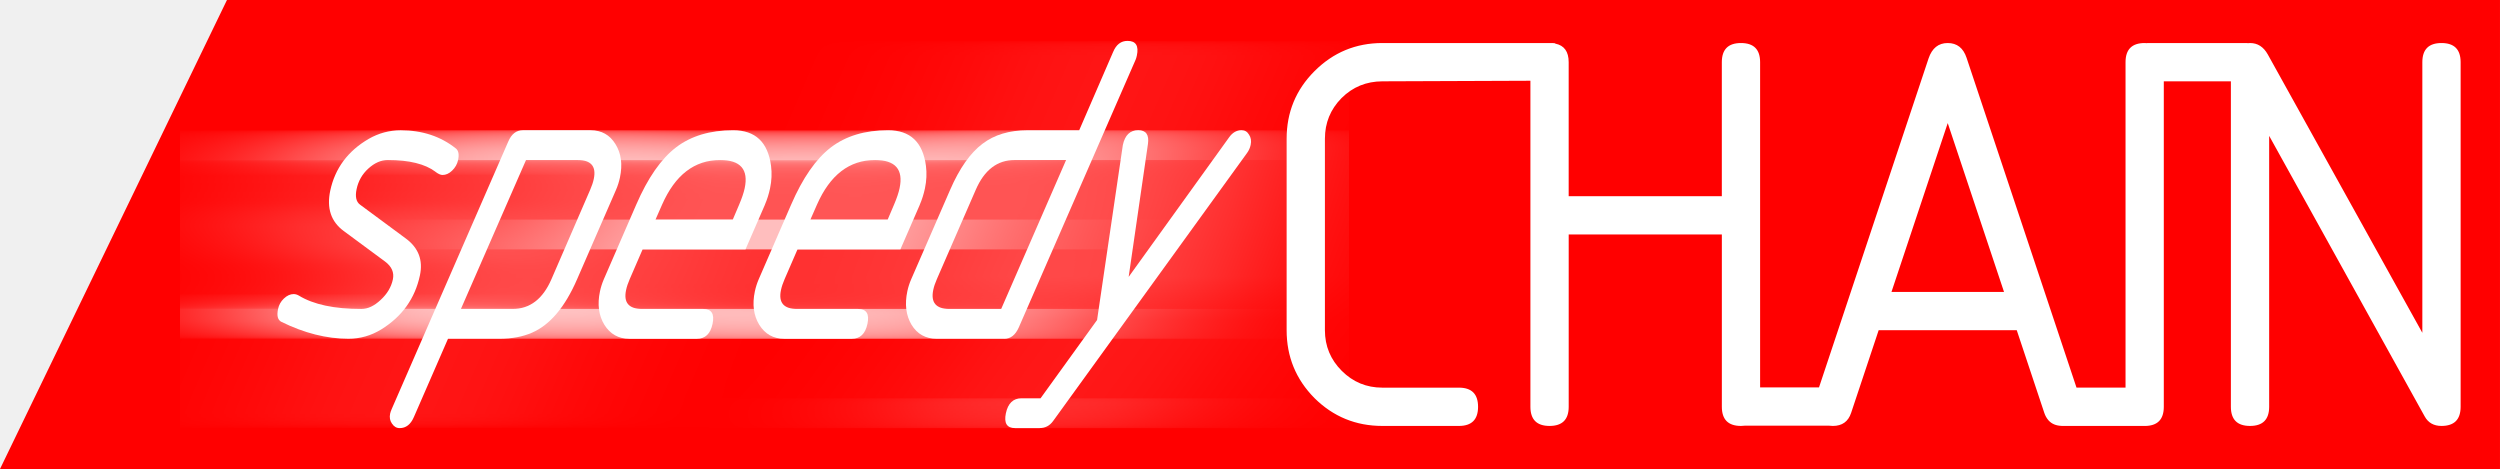
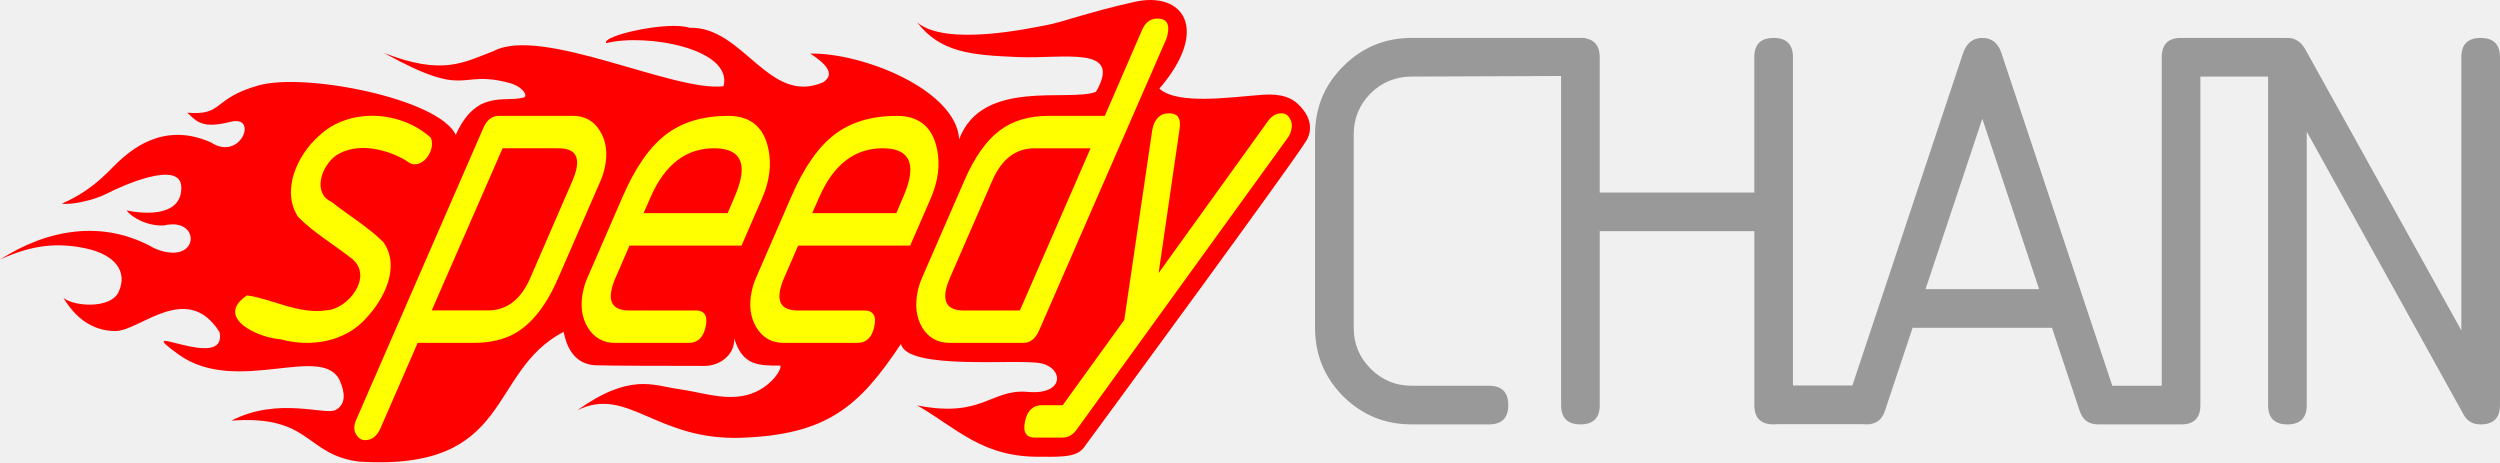
- <svg xmlns="http://www.w3.org/2000/svg" width="100.294mm" height="18.814mm" viewBox="0 0 100.294 18.814" version="1.1" id="svg8">
+ <svg xmlns="http://www.w3.org/2000/svg" width="99.368mm" height="18.375mm" viewBox="0 0 99.368 18.375" version="1.1" id="svg8">
  <defs id="defs2">
-     <filter style="color-interpolation-filters:sRGB" id="filter9887">
+     <filter style="color-interpolation-filters:sRGB" id="filter9887" x="-2" width="2.5" y="0" height="1">
      <feColorMatrix in="SourceGraphic" values="1 0 0 0 0 0 1 0 0 0 0 0 1 0 0 -0.212 -0.715 -0.072 1 0 " result="colormatrix" id="feColorMatrix9877" />
-       <feComposite in="SourceGraphic" in2="colormatrix" operator="arithmetic" k2="1" k3="0" k4="0" result="composite" id="feComposite9879" k1="0" />
-       <feGaussianBlur stdDeviation="5 0.01" result="blur1" id="feGaussianBlur9881" />
-       <feGaussianBlur in="composite" stdDeviation="0.01 0.01" result="blur2" id="feGaussianBlur9883" />
-       <feBlend in="blur2" in2="blur1" mode="multiply" result="blend" id="feBlend9885" />
+       <feComposite in="SourceGraphic" in2="colormatrix" operator="xor" result="composite" id="feComposite9879" />
+       <feGaussianBlur stdDeviation="4 0.3" result="blur1" id="feGaussianBlur9881" />
+       <feGaussianBlur in="composite" stdDeviation="6 0.2" result="blur2" id="feGaussianBlur9883" />
+       <feBlend in="blur2" in2="blur1" mode="darken" result="blend" id="feBlend9885" />
    </filter>
+     <linearGradient gradientTransform="translate(311.3881,661.3698)" id="SVGID_1_" gradientUnits="userSpaceOnUse" x1="324.469" y1="11.248" x2="255.706" y2="103.22">
+       <stop offset="0" style="stop-color:#FFFFFF" id="stop1443" />
+       <stop offset="0.483" style="stop-color:#FFF200" id="stop1445" />
+       <stop offset="1" style="stop-color:#ED1C24" id="stop1447" />
+     </linearGradient>
+     <linearGradient gradientTransform="translate(311.3881,661.3698)" id="SVGID_2_" gradientUnits="userSpaceOnUse" x1="398.122" y1="50.903" x2="289.968" y2="168.377">
+       <stop offset="0" style="stop-color:#FFFFFF" id="stop1464" />
+       <stop offset="0.483" style="stop-color:#FFF200" id="stop1466" />
+       <stop offset="1" style="stop-color:#ED1C24" id="stop1468" />
+     </linearGradient>
+     <linearGradient gradientTransform="translate(311.3881,661.3698)" id="SVGID_3_" gradientUnits="userSpaceOnUse" x1="328.175" y1="160.161" x2="240.974" y2="195.192">
+       <stop offset="0" style="stop-color:#FFFFFF" id="stop1473" />
+       <stop offset="0.483" style="stop-color:#FFF200" id="stop1475" />
+       <stop offset="1" style="stop-color:#ED1C24" id="stop1477" />
+     </linearGradient>
+     <linearGradient gradientTransform="translate(311.3881,661.3698)" id="SVGID_4_" gradientUnits="userSpaceOnUse" x1="317.956" y1="70.478" x2="159.053" y2="177.971">
+       <stop offset="0" style="stop-color:#FFFFFF" id="stop1482" />
+       <stop offset="0.483" style="stop-color:#FFF200" id="stop1484" />
+       <stop offset="1" style="stop-color:#ED1C24" id="stop1486" />
+     </linearGradient>
+     <linearGradient gradientTransform="translate(311.3881,661.3698)" id="SVGID_5_" gradientUnits="userSpaceOnUse" x1="164.726" y1="64.575" x2="78.827" y2="119.157">
+       <stop offset="0" style="stop-color:#FFFFFF" id="stop1491" />
+       <stop offset="0.483" style="stop-color:#FFF200" id="stop1493" />
+       <stop offset="1" style="stop-color:#ED1C24" id="stop1495" />
+     </linearGradient>
+     <linearGradient gradientTransform="translate(311.3881,661.3698)" id="SVGID_6_" gradientUnits="userSpaceOnUse" x1="286.484" y1="104.017" x2="75.407" y2="278.981">
+       <stop offset="0" style="stop-color:#FFFFFF" id="stop1500" />
+       <stop offset="0.483" style="stop-color:#FFF200" id="stop1502" />
+       <stop offset="1" style="stop-color:#ED1C24" id="stop1504" />
+     </linearGradient>
+     <linearGradient gradientTransform="translate(311.3881,661.3698)" id="SVGID_7_" gradientUnits="userSpaceOnUse" x1="374.799" y1="2.206" x2="309.329" y2="89.773">
+       <stop offset="0" style="stop-color:#FFFFFF" id="stop1509" />
+       <stop offset="0.483" style="stop-color:#FFF200" id="stop1511" />
+       <stop offset="1" style="stop-color:#ED1C24" id="stop1513" />
+     </linearGradient>
+     <linearGradient gradientTransform="matrix(-1.600271,1.155109,-1.126126,-1.641458,843.1095,256.6472)" y2="103.22" x2="255.706" y1="11.248" x1="324.469" gradientUnits="userSpaceOnUse" id="SVGID_1_-3">
+       <stop id="stop1443-5" style="stop-color:#FFFFFF" offset="0" />
+       <stop id="stop1445-4" style="stop-color:#FFF200" offset="0.483" />
+       <stop id="stop1447-1" style="stop-color:#ED1C24" offset="1" />
+     </linearGradient>
+     <linearGradient gradientTransform="matrix(0.2645833,-1.9790597e-8,-3.2003424e-8,0.2645834,1.865077e-5,-3.3142375e-5)" y2="168.377" x2="289.968" y1="50.903" x1="398.122" gradientUnits="userSpaceOnUse" id="SVGID_2_-9">
+       <stop id="stop1464-4" style="stop-color:#FFFFFF" offset="0" />
+       <stop id="stop1466-9" style="stop-color:#FFF200" offset="0.483" />
+       <stop id="stop1468-9" style="stop-color:#ED1C24" offset="1" />
+     </linearGradient>
+     <linearGradient gradientTransform="matrix(0.2645833,-1.9790597e-8,-3.2003424e-8,0.2645834,1.865077e-5,-3.3142375e-5)" y2="195.192" x2="240.974" y1="160.161" x1="328.175" gradientUnits="userSpaceOnUse" id="SVGID_3_-7">
+       <stop id="stop1473-4" style="stop-color:#FFFFFF" offset="0" />
+       <stop id="stop1475-5" style="stop-color:#FFF200" offset="0.483" />
+       <stop id="stop1477-4" style="stop-color:#ED1C24" offset="1" />
+     </linearGradient>
+     <linearGradient gradientTransform="matrix(0.2645833,-1.9790597e-8,-3.2003424e-8,0.2645834,1.865077e-5,-3.3142375e-5)" y2="177.971" x2="159.053" y1="70.478" x1="317.956" gradientUnits="userSpaceOnUse" id="SVGID_4_-5">
+       <stop id="stop1482-4" style="stop-color:#FFFFFF" offset="0" />
+       <stop id="stop1484-6" style="stop-color:#FFF200" offset="0.483" />
+       <stop id="stop1486-4" style="stop-color:#ED1C24" offset="1" />
+     </linearGradient>
+     <linearGradient gradientTransform="matrix(0.2645833,-1.9790597e-8,-3.2003424e-8,0.2645834,1.865077e-5,-3.3142375e-5)" y2="119.157" x2="78.827" y1="64.575" x1="164.726" gradientUnits="userSpaceOnUse" id="SVGID_5_-7">
+       <stop id="stop1491-0" style="stop-color:#FFFFFF" offset="0" />
+       <stop id="stop1493-7" style="stop-color:#FFF200" offset="0.483" />
+       <stop id="stop1495-0" style="stop-color:#ED1C24" offset="1" />
+     </linearGradient>
+     <linearGradient gradientTransform="matrix(0.2645833,-1.9790597e-8,-3.2003424e-8,0.2645834,1.865077e-5,-3.3142375e-5)" y2="278.981" x2="75.407" y1="104.017" x1="286.484" gradientUnits="userSpaceOnUse" id="SVGID_6_-8">
+       <stop id="stop1500-5" style="stop-color:#FFFFFF" offset="0" />
+       <stop id="stop1502-0" style="stop-color:#FFF200" offset="0.483" />
+       <stop id="stop1504-7" style="stop-color:#ED1C24" offset="1" />
+     </linearGradient>
+     <linearGradient gradientTransform="matrix(0.2645833,-1.9790597e-8,-3.2003424e-8,0.2645834,1.865077e-5,-3.3142375e-5)" y2="89.773" x2="309.329" y1="2.206" x1="374.799" gradientUnits="userSpaceOnUse" id="SVGID_7_-0">
+       <stop id="stop1509-7" style="stop-color:#FFFFFF" offset="0" />
+       <stop id="stop1511-1" style="stop-color:#FFF200" offset="0.483" />
+       <stop id="stop1513-8" style="stop-color:#ED1C24" offset="1" />
+     </linearGradient>
+     <linearGradient y2="168.377" x2="289.968" y1="50.903" x1="398.122" gradientUnits="userSpaceOnUse" id="linearGradient1737">
+       <stop id="stop1731" style="stop-color:#FFFFFF" offset="0" />
+       <stop id="stop1733" style="stop-color:#FFF200" offset="0.483" />
+       <stop id="stop1735" style="stop-color:#ED1C24" offset="1" />
+     </linearGradient>
+     <linearGradient y2="195.192" x2="240.974" y1="160.161" x1="328.175" gradientUnits="userSpaceOnUse" id="linearGradient1746">
+       <stop id="stop1740" style="stop-color:#FFFFFF" offset="0" />
+       <stop id="stop1742" style="stop-color:#FFF200" offset="0.483" />
+       <stop id="stop1744" style="stop-color:#ED1C24" offset="1" />
+     </linearGradient>
+     <linearGradient y2="177.971" x2="159.053" y1="70.478" x1="317.956" gradientUnits="userSpaceOnUse" id="linearGradient1755">
+       <stop id="stop1749" style="stop-color:#FFFFFF" offset="0" />
+       <stop id="stop1751" style="stop-color:#FFF200" offset="0.483" />
+       <stop id="stop1753" style="stop-color:#ED1C24" offset="1" />
+     </linearGradient>
+     <linearGradient y2="119.157" x2="78.827" y1="64.575" x1="164.726" gradientUnits="userSpaceOnUse" id="linearGradient1764">
+       <stop id="stop1758" style="stop-color:#FFFFFF" offset="0" />
+       <stop id="stop1760" style="stop-color:#FFF200" offset="0.483" />
+       <stop id="stop1762" style="stop-color:#ED1C24" offset="1" />
+     </linearGradient>
+     <linearGradient y2="278.981" x2="75.407" y1="104.017" x1="286.484" gradientUnits="userSpaceOnUse" id="linearGradient1773">
+       <stop id="stop1767" style="stop-color:#FFFFFF" offset="0" />
+       <stop id="stop1769" style="stop-color:#FFF200" offset="0.483" />
+       <stop id="stop1771" style="stop-color:#ED1C24" offset="1" />
+     </linearGradient>
+     <linearGradient y2="89.773" x2="309.329" y1="2.206" x1="374.799" gradientUnits="userSpaceOnUse" id="linearGradient1782">
+       <stop id="stop1776" style="stop-color:#FFFFFF" offset="0" />
+       <stop id="stop1778" style="stop-color:#FFF200" offset="0.483" />
+       <stop id="stop1780" style="stop-color:#ED1C24" offset="1" />
+     </linearGradient>
  </defs>
-   <g id="layer1" transform="translate(-22.78156,-77.38546)">
-     <g id="g9912">
-       <path transform="scale(0.2645833)" id="rect825" d="M 120.518,292.48 86.104,363.59 H 465.166 v -71.109 z" style="opacity:1;fill:#ff0000;fill-opacity:1;stroke:none;stroke-width:0.978;stroke-linejoin:round;stroke-miterlimit:4;stroke-dasharray:none;stroke-dashoffset:0;stroke-opacity:1" />
-       <g transform="matrix(1,0,0,0.9476928,-11.1125,4.539993)" style="stroke-width:1.027;filter:url(#filter9887)" id="g9776">
-         <path id="path849" style="font-style:italic;font-variant:normal;font-weight:normal;font-stretch:normal;font-size:17.405px;line-height:1.25;font-family:ISOCTEUR;-inkscape-font-specification:'ISOCTEUR, Italic';font-variant-ligatures:normal;font-variant-caps:normal;font-variant-numeric:normal;font-feature-settings:normal;text-align:start;letter-spacing:0px;word-spacing:0px;writing-mode:lr-tb;text-anchor:start;fill:#ffffff;fill-opacity:1;stroke:none;stroke-width:0.967" d="m 51.364,84.137 q -0.626,-0.497 -1.911,-0.497 -0.408,0 -0.784,0.363 -0.366,0.353 -0.469,0.869 -0.096,0.478 0.14,0.659 l 1.837,1.433 q 0.758,0.592 0.564,1.557 -0.295,1.471 -1.557,2.293 -0.608,0.392 -1.311,0.392 -1.315,0 -2.691,-0.716 -0.219,-0.115 -0.133,-0.545 0.052,-0.258 0.232,-0.439 0.19,-0.191 0.394,-0.191 0.106,0 0.213,0.067 0.877,0.564 2.503,0.564 0.386,0 0.772,-0.382 0.394,-0.382 0.492,-0.869 0.088,-0.439 -0.31,-0.755 l -1.667,-1.299 q -0.758,-0.592 -0.536,-1.7 0.286,-1.423 1.545,-2.197 0.602,-0.363 1.282,-0.363 1.3,0 2.218,0.774 0.155,0.134 0.084,0.487 -0.052,0.258 -0.241,0.449 -0.18,0.182 -0.384,0.182 -0.113,0 -0.283,-0.134 z" />
-         <path id="path851" style="font-style:italic;font-variant:normal;font-weight:normal;font-stretch:normal;font-size:17.405px;line-height:1.25;font-family:ISOCTEUR;-inkscape-font-specification:'ISOCTEUR, Italic';font-variant-ligatures:normal;font-variant-caps:normal;font-variant-numeric:normal;font-feature-settings:normal;text-align:start;letter-spacing:0px;word-spacing:0px;writing-mode:lr-tb;text-anchor:start;fill:#ffffff;fill-opacity:1;stroke:none;stroke-width:0.967" d="m 54.285,82.857 q 0.194,-0.478 0.58,-0.478 h 2.722 q 0.658,0 1,0.592 0.344,0.583 0.177,1.414 -0.054,0.267 -0.156,0.516 l -1.561,3.783 q -0.725,1.767 -1.808,2.264 -0.558,0.258 -1.307,0.258 H 51.867 l -1.369,3.315 q -0.192,0.468 -0.57,0.468 -0.189,0 -0.309,-0.191 -0.122,-0.182 -0.074,-0.42 0.017,-0.086 0.061,-0.191 z m 0.712,0.783 -2.612,6.305 h 2.071 q 1.043,0 1.561,-1.261 l 1.553,-3.783 q 0.103,-0.248 0.145,-0.459 0.161,-0.802 -0.648,-0.802 z" />
-         <path id="path853" style="font-style:italic;font-variant:normal;font-weight:normal;font-stretch:normal;font-size:17.405px;line-height:1.25;font-family:ISOCTEUR;-inkscape-font-specification:'ISOCTEUR, Italic';font-variant-ligatures:normal;font-variant-caps:normal;font-variant-numeric:normal;font-feature-settings:normal;text-align:start;letter-spacing:0px;word-spacing:0px;writing-mode:lr-tb;text-anchor:start;fill:#ffffff;fill-opacity:1;stroke:none;stroke-width:0.967" d="m 63.546,85.531 q 0.166,-0.411 0.223,-0.697 0.24,-1.194 -0.985,-1.194 -1.542,0 -2.33,1.892 l -0.263,0.631 h 3.1 z m 1.036,0 -0.78,1.892 h -4.128 l -0.518,1.261 q -0.103,0.248 -0.145,0.459 -0.161,0.802 0.648,0.802 h 2.449 q 0.499,0 0.372,0.631 -0.127,0.631 -0.626,0.631 h -2.714 q -0.65,0 -1,-0.592 -0.342,-0.592 -0.177,-1.414 0.054,-0.267 0.156,-0.516 l 1.298,-3.153 q 0.697,-1.7 1.598,-2.427 0.902,-0.726 2.293,-0.726 1.331,0 1.519,1.509 0.057,0.468 -0.041,0.955 -0.073,0.363 -0.206,0.688 z" />
-         <path id="path855" style="font-style:italic;font-variant:normal;font-weight:normal;font-stretch:normal;font-size:17.405px;line-height:1.25;font-family:ISOCTEUR;-inkscape-font-specification:'ISOCTEUR, Italic';font-variant-ligatures:normal;font-variant-caps:normal;font-variant-numeric:normal;font-feature-settings:normal;text-align:start;letter-spacing:0px;word-spacing:0px;writing-mode:lr-tb;text-anchor:start;fill:#ffffff;fill-opacity:1;stroke:none;stroke-width:0.967" d="m 69.76,85.531 q 0.166,-0.411 0.223,-0.697 0.24,-1.194 -0.985,-1.194 -1.542,0 -2.33,1.892 l -0.263,0.631 h 3.1 z m 1.036,0 -0.78,1.892 h -4.128 l -0.518,1.261 q -0.103,0.248 -0.145,0.459 -0.161,0.802 0.648,0.802 h 2.449 q 0.499,0 0.372,0.631 -0.127,0.631 -0.626,0.631 h -2.714 q -0.65,0 -1,-0.592 -0.342,-0.592 -0.177,-1.414 0.054,-0.267 0.156,-0.516 l 1.298,-3.153 q 0.697,-1.7 1.598,-2.427 0.902,-0.726 2.293,-0.726 1.331,0 1.519,1.509 0.057,0.468 -0.041,0.955 -0.073,0.363 -0.206,0.688 z" />
-         <path id="path857" style="font-style:italic;font-variant:normal;font-weight:normal;font-stretch:normal;font-size:17.405px;line-height:1.25;font-family:ISOCTEUR;-inkscape-font-specification:'ISOCTEUR, Italic';font-variant-ligatures:normal;font-variant-caps:normal;font-variant-numeric:normal;font-feature-settings:normal;text-align:start;letter-spacing:0px;word-spacing:0px;writing-mode:lr-tb;text-anchor:start;fill:#ffffff;fill-opacity:1;stroke:none;stroke-width:0.967" d="m 74.185,91.206 h -2.714 q -0.665,0 -1.008,-0.592 -0.335,-0.592 -0.168,-1.423 0.052,-0.258 0.155,-0.506 l 1.561,-3.783 q 0.562,-1.366 1.298,-1.949 0.712,-0.573 1.809,-0.573 h 2.071 l 1.361,-3.315 q 0.185,-0.468 0.578,-0.468 0.499,0 0.374,0.621 -0.023,0.115 -0.052,0.182 l -4.686,11.33 q -0.202,0.478 -0.58,0.478 z m 0.415,-7.566 q -1.043,0 -1.561,1.261 l -1.561,3.783 q -0.103,0.248 -0.143,0.449 -0.163,0.812 0.653,0.812 h 2.071 l 2.604,-6.305 z" />
-         <path id="path859" style="font-style:italic;font-variant:normal;font-weight:normal;font-stretch:normal;font-size:17.405px;line-height:1.25;font-family:ISOCTEUR;-inkscape-font-specification:'ISOCTEUR, Italic';font-variant-ligatures:normal;font-variant-caps:normal;font-variant-numeric:normal;font-feature-settings:normal;text-align:start;letter-spacing:0px;word-spacing:0px;writing-mode:lr-tb;text-anchor:start;fill:#ffffff;fill-opacity:1;stroke:none;stroke-width:0.967" d="m 75.603,94.989 h -0.983 q -0.499,0 -0.372,-0.631 0.127,-0.631 0.626,-0.631 h 0.764 l 2.268,-3.315 1.033,-7.404 q 0.127,-0.631 0.618,-0.631 0.469,0 0.39,0.583 l -0.774,5.627 4.028,-5.904 q 0.205,-0.306 0.5,-0.306 0.197,0 0.302,0.191 0.115,0.182 0.065,0.43 -0.038,0.191 -0.145,0.344 l -7.782,11.349 q -0.203,0.296 -0.536,0.296 z" />
+   <g id="layer2" style="display:inline" transform="translate(-6.432425,-0.2195604)">
+     <g id="g5655" transform="translate(0,0.00445675)">
+       <path id="path983-9" d="m 48.018,1.215 c -0.683,0.126 -3.982,0.855 -5.132,-0.11 0.934,1.202 2.147,1.298 3.988,1.378 1.841,0.079 4.201,-0.483 3.12,1.382 C 48.933,4.284 45.463,3.314 44.557,5.75 44.435,3.787 40.72,2.304 38.636,2.345 39.737,3.044 39.337,3.347 39.161,3.482 36.99,4.429 35.987,1.257 33.84,1.319 32.999,1.036 30.332,1.631 30.529,1.93 c 1.58,-0.399 5.04,0.215 4.664,1.712 -1.976,0.242 -7.213,-2.4 -9.128,-1.403 -1.22,0.467 -2.042,0.986 -4.369,0.081 3.412,1.888 2.899,0.634 4.982,1.192 0.56,0.15 0.788,0.565 0.532,0.585 -0.719,0.197 -1.845,-0.338 -2.663,1.479 C 23.884,4.141 18.564,3.086 16.707,3.61 14.851,4.133 15.333,4.818 13.878,4.694 14.265,5.065 14.485,5.336 15.602,5.056 16.719,4.775 16,6.649 14.818,5.877 12.849,4.99 11.524,6.32 11.212,6.575 10.9,6.829 10.237,7.733 8.894,8.306 9.176,8.374 10.126,8.196 10.671,7.914 11.216,7.632 13.613,6.532 13.639,7.653 13.665,8.774 12.321,8.758 11.466,8.579 11.66,8.86 12.304,9.213 12.949,9.176 14.477,8.813 14.367,10.854 12.571,10.086 10.514,8.911 8.287,9.34 6.432,10.533 7.699,9.943 8.732,9.847 9.857,10.091 c 1.125,0.244 1.667,0.898 1.293,1.723 -0.309,0.682 -1.768,0.593 -2.197,0.241 0.453,0.754 1.121,1.321 2.076,1.318 0.956,-0.003 2.838,-1.999 4.129,0.04 0.338,1.663 -3.728,-0.614 -1.605,0.908 2.31,1.633 5.747,-0.505 6.401,1.056 0.174,0.416 0.252,0.895 -0.174,1.13 -0.426,0.235 -2.267,-0.542 -4.151,0.427 3.206,-0.235 2.918,1.372 5.103,1.632 6.146,0.366 5.034,-3.559 8.102,-5.161 0.099,0.502 0.373,1.282 1.251,1.327 0.431,0.022 2.966,0.026 4.357,0.027 0.569,1.47e-4 1.19,-0.404 1.177,-1.091 0.322,1.072 0.947,1.083 1.83,1.078 0.076,0.153 -0.465,1.033 -1.518,1.21 -0.842,0.141 -1.617,-0.15 -2.569,-0.283 -0.952,-0.133 -1.882,-0.651 -3.993,0.855 2.003,-1.003 3.132,1.21 6.531,1.087 3.399,-0.122 4.682,-1.228 6.343,-3.731 0.246,1.077 4.692,0.572 5.584,0.776 0.893,0.204 0.914,1.264 -0.548,1.132 -1.462,-0.133 -1.769,1.052 -4.391,0.537 1.548,0.875 2.584,2.096 4.964,2.039 0.872,0.016 1.402,-0.012 1.659,-0.362 C 50.375,16.835 57.82,6.687 58.315,5.868 58.625,5.42 58.566,4.857 58.016,4.344 57.77,4.114 57.381,3.926 56.616,3.982 55.347,4.075 53.239,4.396 52.515,3.737 54.554,1.359 53.446,-0.142 51.528,0.289 49.61,0.72 48.702,1.089 48.018,1.215 Z" style="fill:#ff0000;stroke-width:0.265" />
+       <g style="fill:#ffff00;fill-opacity:1;stroke-width:0.927" transform="matrix(1.078602,0,0,1.078602,-3.994529,-0.8149918)" id="g5642">
+         <path id="path849-3-3" d="m 24.656,6.887 c -0.742,-0.448 -1.832,-0.706 -2.6,-0.207 -0.528,0.371 -0.901,1.375 -0.169,1.718 0.629,0.496 1.329,0.912 1.901,1.472 0.647,0.895 0.043,2.094 -0.618,2.799 -0.787,0.894 -2.06,1.093 -3.167,0.788 -0.837,-0.056 -2.441,-0.796 -1.236,-1.617 0.93,0.128 1.888,0.7 2.916,0.552 0.821,-0.037 1.754,-1.259 0.955,-1.901 -0.655,-0.521 -1.395,-0.948 -1.985,-1.542 -0.635,-0.974 -0.027,-2.28 0.758,-2.977 1.114,-1.071 3.029,-0.945 4.133,0.06 0.211,0.473 -0.385,1.286 -0.888,0.856 z" style="font-style:italic;font-variant:normal;font-weight:normal;font-stretch:normal;font-size:17.405px;line-height:1.25;font-family:ISOCTEUR;-inkscape-font-specification:'ISOCTEUR, Italic';font-variant-ligatures:normal;font-variant-caps:normal;font-variant-numeric:normal;font-feature-settings:normal;text-align:start;letter-spacing:0px;word-spacing:0px;writing-mode:lr-tb;text-anchor:start;fill:#ffff00;fill-opacity:1;stroke:none;stroke-width:0.873" />
+         <path id="path853" style="font-style:italic;font-variant:normal;font-weight:normal;font-stretch:normal;font-size:17.405px;line-height:1.25;font-family:ISOCTEUR;-inkscape-font-specification:'ISOCTEUR, Italic';font-variant-ligatures:normal;font-variant-caps:normal;font-variant-numeric:normal;font-feature-settings:normal;text-align:start;letter-spacing:0px;word-spacing:0px;writing-mode:lr-tb;text-anchor:start;fill:#ffff00;fill-opacity:1;stroke:none;stroke-width:0.873" d="m 36.737,8.212 q 0.166,-0.389 0.223,-0.661 0.24,-1.132 -0.985,-1.132 -1.542,0 -2.33,1.793 L 33.382,8.81 h 3.1 z m 1.036,0 -0.78,1.793 h -4.128 l -0.518,1.195 q -0.103,0.235 -0.145,0.435 -0.161,0.76 0.648,0.76 h 2.449 q 0.499,0 0.372,0.598 -0.127,0.598 -0.626,0.598 h -2.714 q -0.65,0 -1,-0.561 -0.342,-0.561 -0.177,-1.34 0.054,-0.253 0.156,-0.489 l 1.298,-2.988 q 0.697,-1.612 1.598,-2.3 0.902,-0.688 2.293,-0.688 1.331,0 1.519,1.43 0.057,0.444 -0.041,0.905 -0.073,0.344 -0.206,0.652 z" />
+         <path id="path855" style="font-style:italic;font-variant:normal;font-weight:normal;font-stretch:normal;font-size:17.405px;line-height:1.25;font-family:ISOCTEUR;-inkscape-font-specification:'ISOCTEUR, Italic';font-variant-ligatures:normal;font-variant-caps:normal;font-variant-numeric:normal;font-feature-settings:normal;text-align:start;letter-spacing:0px;word-spacing:0px;writing-mode:lr-tb;text-anchor:start;fill:#ffff00;fill-opacity:1;stroke:none;stroke-width:0.873" d="m 42.952,8.212 q 0.166,-0.389 0.223,-0.661 0.24,-1.132 -0.985,-1.132 -1.542,0 -2.33,1.793 L 39.597,8.81 h 3.1 z m 1.036,0 -0.78,1.793 H 39.079 l -0.518,1.195 q -0.103,0.235 -0.145,0.435 -0.161,0.76 0.648,0.76 h 2.449 q 0.499,0 0.372,0.598 -0.127,0.598 -0.626,0.598 h -2.714 q -0.65,0 -1,-0.561 -0.342,-0.561 -0.177,-1.34 0.054,-0.253 0.156,-0.489 l 1.298,-2.988 q 0.697,-1.612 1.598,-2.3 0.902,-0.688 2.293,-0.688 1.331,0 1.519,1.43 0.057,0.444 -0.041,0.905 -0.073,0.344 -0.206,0.652 z" />
+         <path id="path857" style="font-style:italic;font-variant:normal;font-weight:normal;font-stretch:normal;font-size:17.405px;line-height:1.25;font-family:ISOCTEUR;-inkscape-font-specification:'ISOCTEUR, Italic';font-variant-ligatures:normal;font-variant-caps:normal;font-variant-numeric:normal;font-feature-settings:normal;text-align:start;letter-spacing:0px;word-spacing:0px;writing-mode:lr-tb;text-anchor:start;fill:#ffff00;fill-opacity:1;stroke:none;stroke-width:0.873" d="m 47.377,13.59 h -2.714 q -0.665,0 -1.008,-0.561 -0.335,-0.561 -0.168,-1.349 0.052,-0.244 0.155,-0.48 l 1.561,-3.585 q 0.562,-1.295 1.298,-1.847 0.712,-0.543 1.809,-0.543 h 2.071 l 1.361,-3.142 q 0.185,-0.444 0.578,-0.444 0.499,0 0.374,0.588 -0.023,0.109 -0.052,0.172 L 47.957,13.137 q -0.202,0.453 -0.58,0.453 z m 0.415,-7.17 q -1.043,0 -1.561,1.195 l -1.561,3.585 q -0.103,0.235 -0.143,0.426 -0.163,0.77 0.653,0.77 h 2.071 l 2.604,-5.975 z" />
+         <path id="path859" style="font-style:italic;font-variant:normal;font-weight:normal;font-stretch:normal;font-size:17.405px;line-height:1.25;font-family:ISOCTEUR;-inkscape-font-specification:'ISOCTEUR, Italic';font-variant-ligatures:normal;font-variant-caps:normal;font-variant-numeric:normal;font-feature-settings:normal;text-align:start;letter-spacing:0px;word-spacing:0px;writing-mode:lr-tb;text-anchor:start;fill:#ffff00;fill-opacity:1;stroke:none;stroke-width:0.873" d="m 48.795,17.082 h -0.983 q -0.499,0 -0.372,-0.598 0.127,-0.598 0.626,-0.598 h 0.764 l 2.268,-3.142 1.033,-7.016 q 0.127,-0.598 0.618,-0.598 0.469,0 0.39,0.552 L 52.363,11.016 56.391,5.421 q 0.205,-0.29 0.5,-0.29 0.197,0 0.302,0.181 0.115,0.172 0.065,0.407 -0.038,0.181 -0.145,0.326 L 49.331,16.801 q -0.203,0.281 -0.536,0.281 z" />
+         <path id="path851" style="font-style:italic;font-variant:normal;font-weight:normal;font-stretch:normal;font-size:17.405px;line-height:1.25;font-family:ISOCTEUR;-inkscape-font-specification:'ISOCTEUR, Italic';font-variant-ligatures:normal;font-variant-caps:normal;font-variant-numeric:normal;font-feature-settings:normal;text-align:start;letter-spacing:0px;word-spacing:0px;writing-mode:lr-tb;text-anchor:start;fill:#ffff00;fill-opacity:1;stroke:none;stroke-width:0.873" d="M 27.476,5.677 Q 27.67,5.224 28.056,5.224 h 2.722 q 0.658,0 1,0.561 0.344,0.552 0.177,1.34 -0.054,0.253 -0.156,0.489 l -1.561,3.585 q -0.725,1.675 -1.808,2.146 -0.558,0.244 -1.307,0.244 h -2.064 l -1.369,3.142 q -0.192,0.444 -0.57,0.444 -0.189,0 -0.309,-0.181 -0.122,-0.172 -0.074,-0.398 0.017,-0.081 0.061,-0.181 z m 0.712,0.742 -2.612,5.975 h 2.071 q 1.043,0 1.561,-1.195 L 30.763,7.615 Q 30.865,7.379 30.908,7.18 31.069,6.42 30.26,6.42 Z" />
      </g>
-       <path id="path5354" d="m 78.238,79.112 c -1.063,0 -1.97,0.376 -2.723,1.129 -0.745,0.745 -1.117,1.649 -1.117,2.711 v 7.681 c 0,1.063 0.372,1.97 1.117,2.723 0.753,0.745 1.66,1.117 2.723,1.117 h 3.072 c 0.512,0 0.768,-0.256 0.768,-0.768 0,-0.512 -0.256,-0.768 -0.768,-0.768 h -3.072 c -0.636,0 -1.179,-0.225 -1.629,-0.675 -0.45,-0.45 -0.675,-0.993 -0.675,-1.629 V 82.952 c 0,-0.636 0.221,-1.179 0.664,-1.629 0.45,-0.45 0.997,-0.672 1.641,-0.675 l 5.939,-0.023 v 13.08 c 0,0.512 0.256,0.768 0.768,0.768 0.512,0 0.768,-0.256 0.768,-0.768 v -6.913 h 6.144 v 6.913 c 0,0.512 0.256,0.768 0.768,0.768 0.059,0 0.113,-0.004 0.164,-0.011 h 3.357 c 0.052,0.007 0.106,0.011 0.164,0.011 0.372,0 0.617,-0.174 0.733,-0.523 l 1.105,-3.317 h 5.54 l 1.105,3.317 c 0.038,0.113 0.091,0.206 0.156,0.283 0.006,0.008 0.012,0.016 0.019,0.023 0.125,0.136 0.298,0.207 0.517,0.215 v 0.002 h 0.025 c 0.006,8.5e-5 0.011,10e-4 0.017,10e-4 0.006,0 0.01,-9.74e-4 0.015,-10e-4 h 0.049 3.112 0.101 c 0.005,6.1e-5 0.01,10e-4 0.015,10e-4 0.512,0 0.768,-0.256 0.768,-0.768 V 80.648 h 2.691 v 13.057 c 0,0.512 0.256,0.768 0.768,0.768 0.512,0 0.768,-0.256 0.768,-0.768 V 82.836 l 6.238,11.253 c 0.14,0.256 0.365,0.384 0.675,0.384 0.512,0 0.768,-0.256 0.768,-0.768 V 79.88 c 0,-0.512 -0.256,-0.768 -0.768,-0.768 -0.512,0 -0.768,0.256 -0.768,0.768 v 10.857 l -6.202,-11.171 c -0.171,-0.303 -0.407,-0.454 -0.71,-0.454 -0.036,0 -0.067,0.004 -0.101,0.007 v -0.007 h -0.129 -3.771 -0.129 v 0.006 c -0.032,-0.002 -0.062,-0.006 -0.097,-0.006 -0.512,0 -0.768,0.256 -0.768,0.768 v 13.056 h -1.967 L 101.676,79.705 c -0.132,-0.396 -0.384,-0.593 -0.757,-0.593 -0.372,0 -0.628,0.205 -0.768,0.617 L 95.756,92.926 H 93.393 V 79.88 c 0,-0.512 -0.256,-0.768 -0.768,-0.768 -0.512,0 -0.768,0.256 -0.768,0.768 v 5.376 h -6.144 v -5.376 c 3e-6,-0.426 -0.18,-0.672 -0.533,-0.744 -0.01,-0.016 -0.047,-0.024 -0.128,-0.024 h -0.107 z m 22.682,3.212 2.258,6.773 h -4.515 z" style="font-style:normal;font-variant:normal;font-weight:normal;font-stretch:normal;font-size:23.833px;line-height:1.25;font-family:ISOCTEUR;-inkscape-font-specification:'ISOCTEUR, Normal';font-variant-ligatures:normal;font-variant-caps:normal;font-variant-numeric:normal;font-feature-settings:normal;text-align:start;letter-spacing:0px;word-spacing:0px;writing-mode:lr-tb;text-anchor:start;fill:#ffffff;fill-opacity:1;stroke:none;stroke-width:0.265" />
    </g>
+     <path style="font-style:normal;font-variant:normal;font-weight:normal;font-stretch:normal;font-size:23.833px;line-height:1.25;font-family:ISOCTEUR;-inkscape-font-specification:'ISOCTEUR, Normal';font-variant-ligatures:normal;font-variant-caps:normal;font-variant-numeric:normal;font-feature-settings:normal;text-align:start;letter-spacing:0px;word-spacing:0px;writing-mode:lr-tb;text-anchor:start;display:inline;fill:#999999;fill-opacity:1;stroke:none;stroke-width:0.265" d="m 62.542,1.727 c -1.063,0 -1.97,0.376 -2.723,1.129 -0.745,0.745 -1.117,1.649 -1.117,2.711 v 7.681 c 0,1.063 0.372,1.97 1.117,2.723 0.753,0.745 1.66,1.117 2.723,1.117 h 3.072 c 0.512,0 0.768,-0.256 0.768,-0.768 0,-0.512 -0.256,-0.768 -0.768,-0.768 h -3.072 c -0.636,0 -1.179,-0.225 -1.629,-0.675 -0.45,-0.45 -0.675,-0.993 -0.675,-1.629 V 5.567 c 0,-0.636 0.221,-1.179 0.664,-1.629 0.45,-0.45 0.997,-0.672 1.641,-0.675 l 5.939,-0.023 V 16.32 c 0,0.512 0.256,0.768 0.768,0.768 0.512,0 0.768,-0.256 0.768,-0.768 V 9.407 h 6.144 v 6.913 c 0,0.512 0.256,0.768 0.768,0.768 0.059,0 0.113,-0.004 0.164,-0.011 h 3.357 c 0.052,0.007 0.106,0.011 0.164,0.011 0.372,0 0.617,-0.174 0.733,-0.523 l 1.105,-3.317 h 5.54 l 1.105,3.317 c 0.038,0.113 0.091,0.206 0.156,0.283 0.006,0.008 0.012,0.016 0.019,0.023 0.125,0.136 0.298,0.207 0.517,0.215 v 0.002 h 0.025 c 0.006,8.5e-5 0.011,10e-4 0.017,10e-4 0.006,0 0.01,-9.79e-4 0.015,-10e-4 h 0.049 3.112 0.101 c 0.005,6.1e-5 0.01,10e-4 0.015,10e-4 0.512,0 0.768,-0.256 0.768,-0.768 V 3.263 h 2.691 V 16.32 c 0,0.512 0.256,0.768 0.768,0.768 0.512,0 0.768,-0.256 0.768,-0.768 V 5.451 l 6.238,11.253 c 0.14,0.256 0.365,0.384 0.675,0.384 0.512,0 0.768,-0.256 0.768,-0.768 V 2.495 c 2e-5,-0.512 -0.256,-0.768 -0.768,-0.768 -0.512,0 -0.768,0.256 -0.768,0.768 V 13.352 L 98.061,2.18 c -0.171,-0.303 -0.407,-0.454 -0.71,-0.454 -0.036,0 -0.067,0.004 -0.101,0.007 v -0.007 h -0.129 -3.771 -0.129 v 0.006 c -0.032,-0.002 -0.062,-0.006 -0.097,-0.006 -0.512,0 -0.768,0.256 -0.768,0.768 V 15.551 H 90.39 L 85.98,2.32 c -0.132,-0.396 -0.384,-0.593 -0.757,-0.593 -0.372,0 -0.628,0.205 -0.768,0.617 L 80.06,15.541 H 77.697 V 2.495 c 0,-0.512 -0.256,-0.768 -0.768,-0.768 -0.512,0 -0.768,0.256 -0.768,0.768 V 7.871 h -6.144 V 2.495 c 3e-6,-0.426 -0.18,-0.672 -0.533,-0.744 -0.01,-0.016 -0.047,-0.024 -0.128,-0.024 h -0.107 z m 22.682,3.212 2.258,6.773 h -4.515 z" id="path5354" />
  </g>
</svg>
